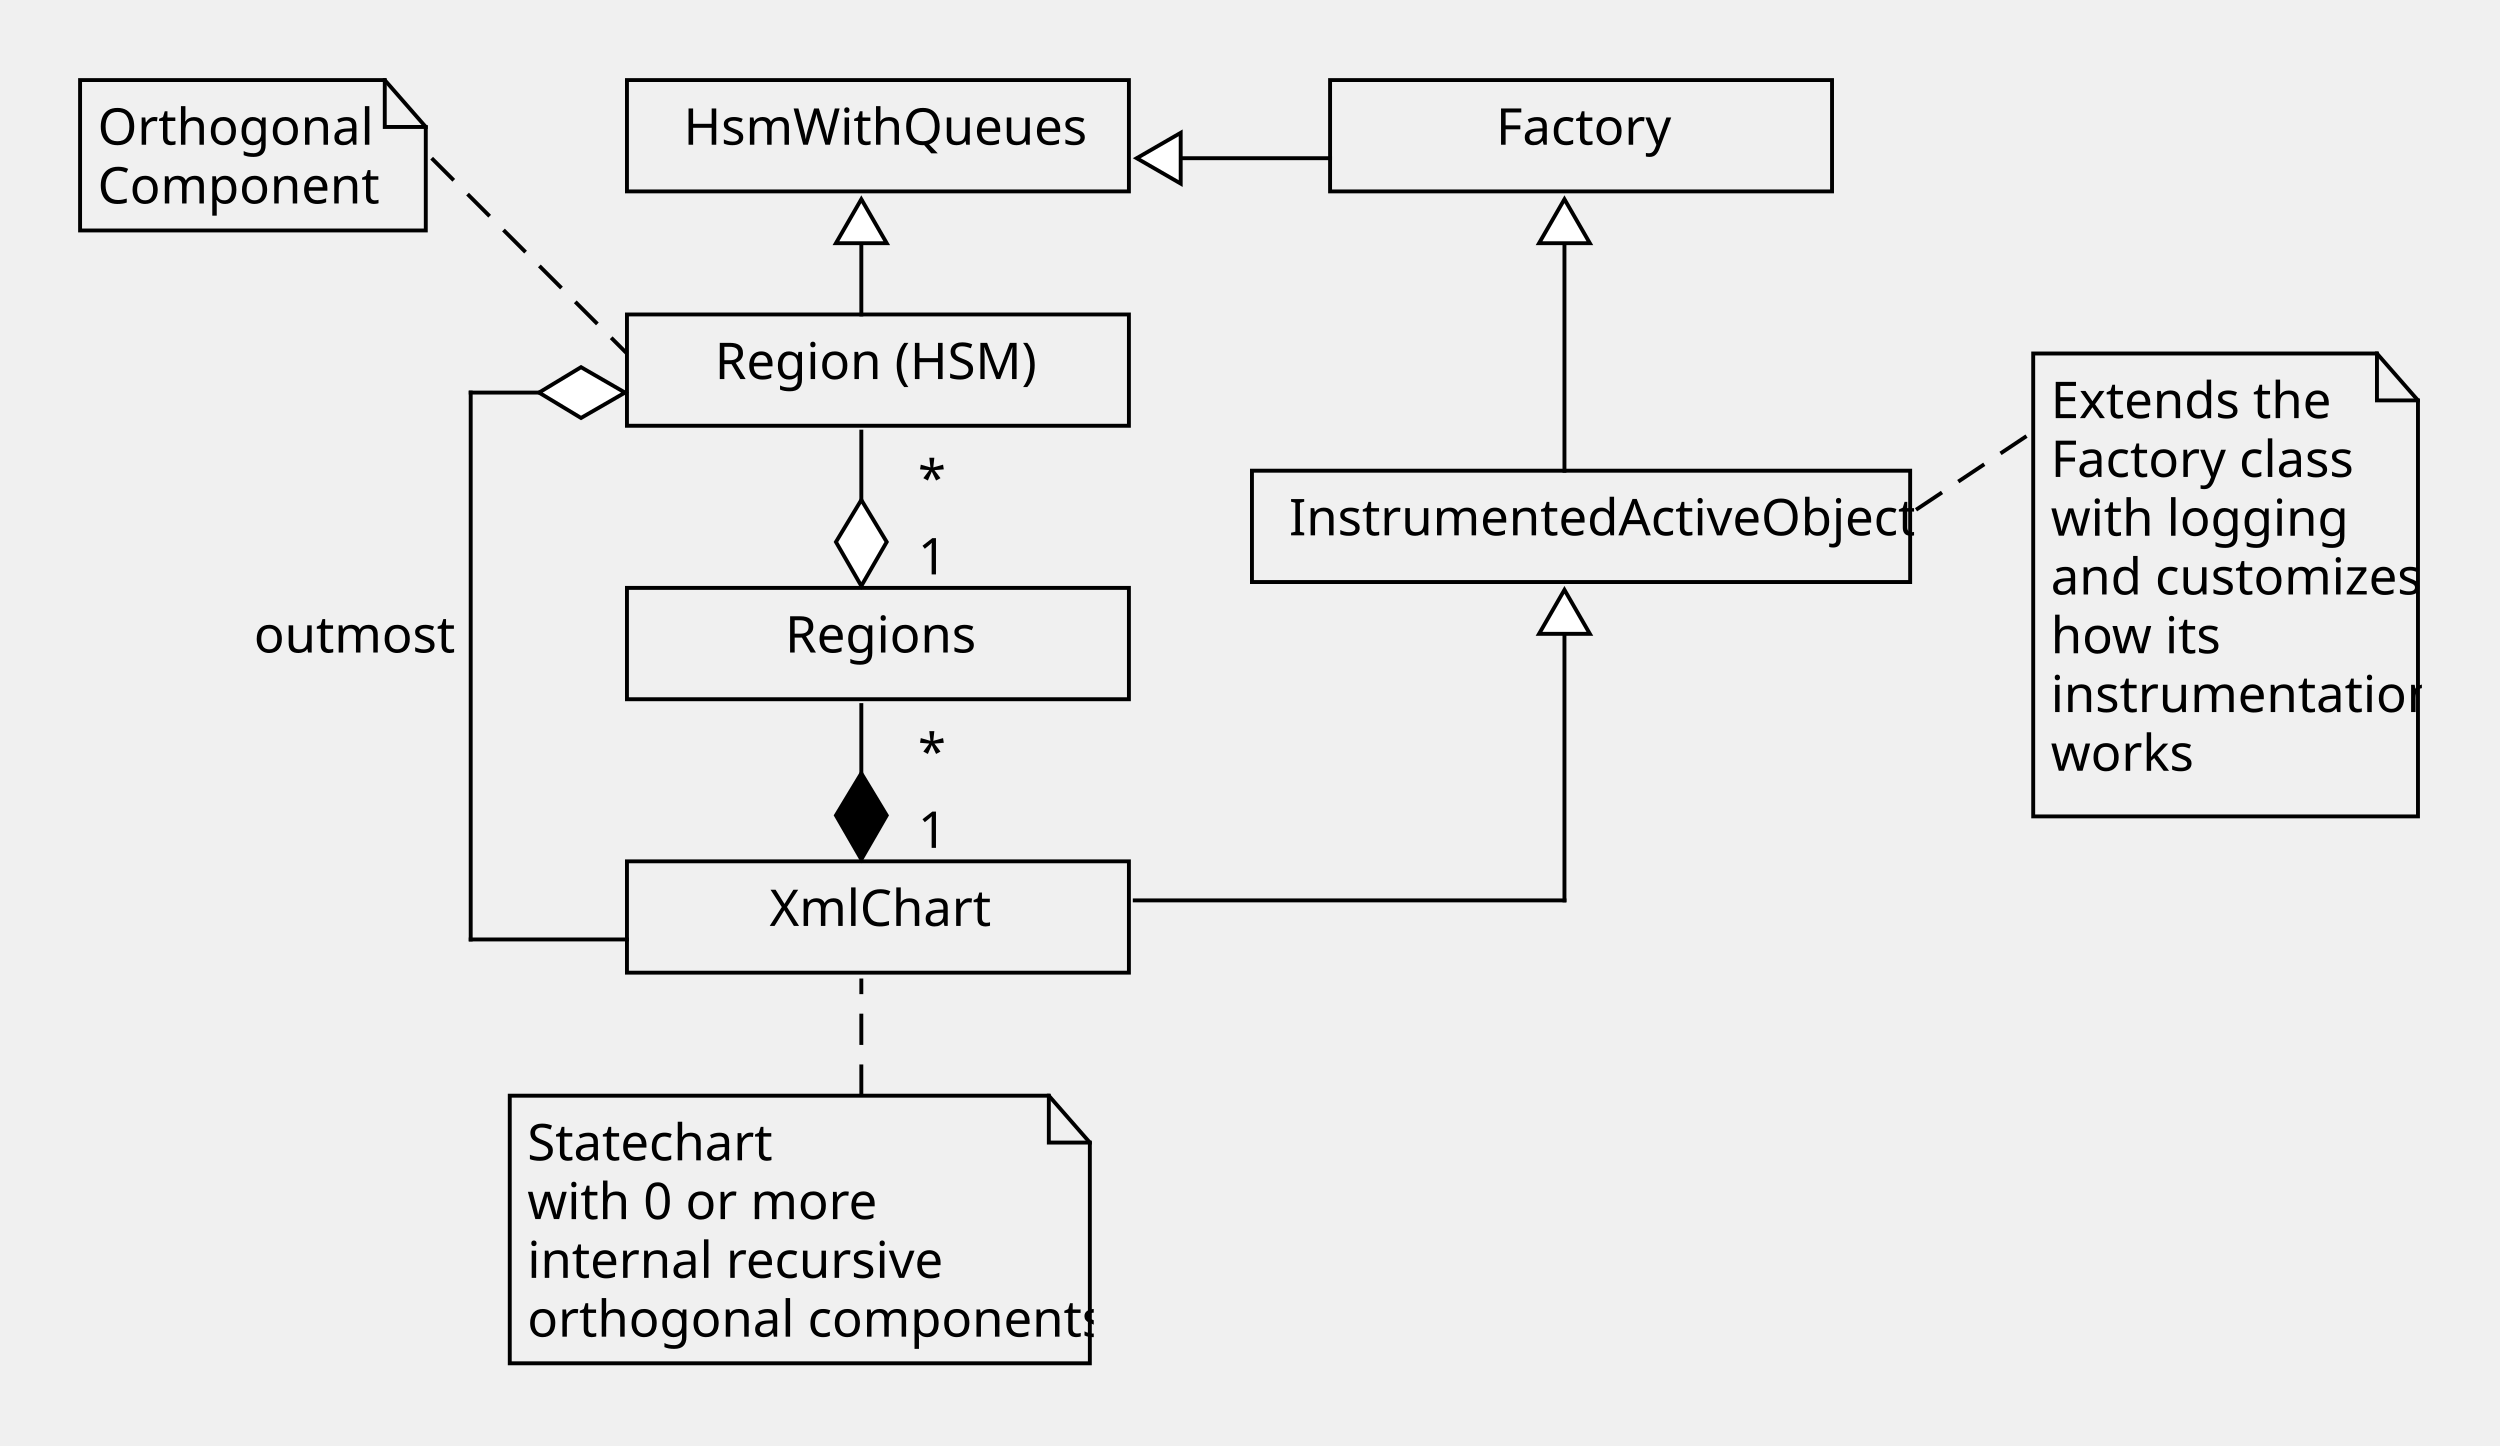
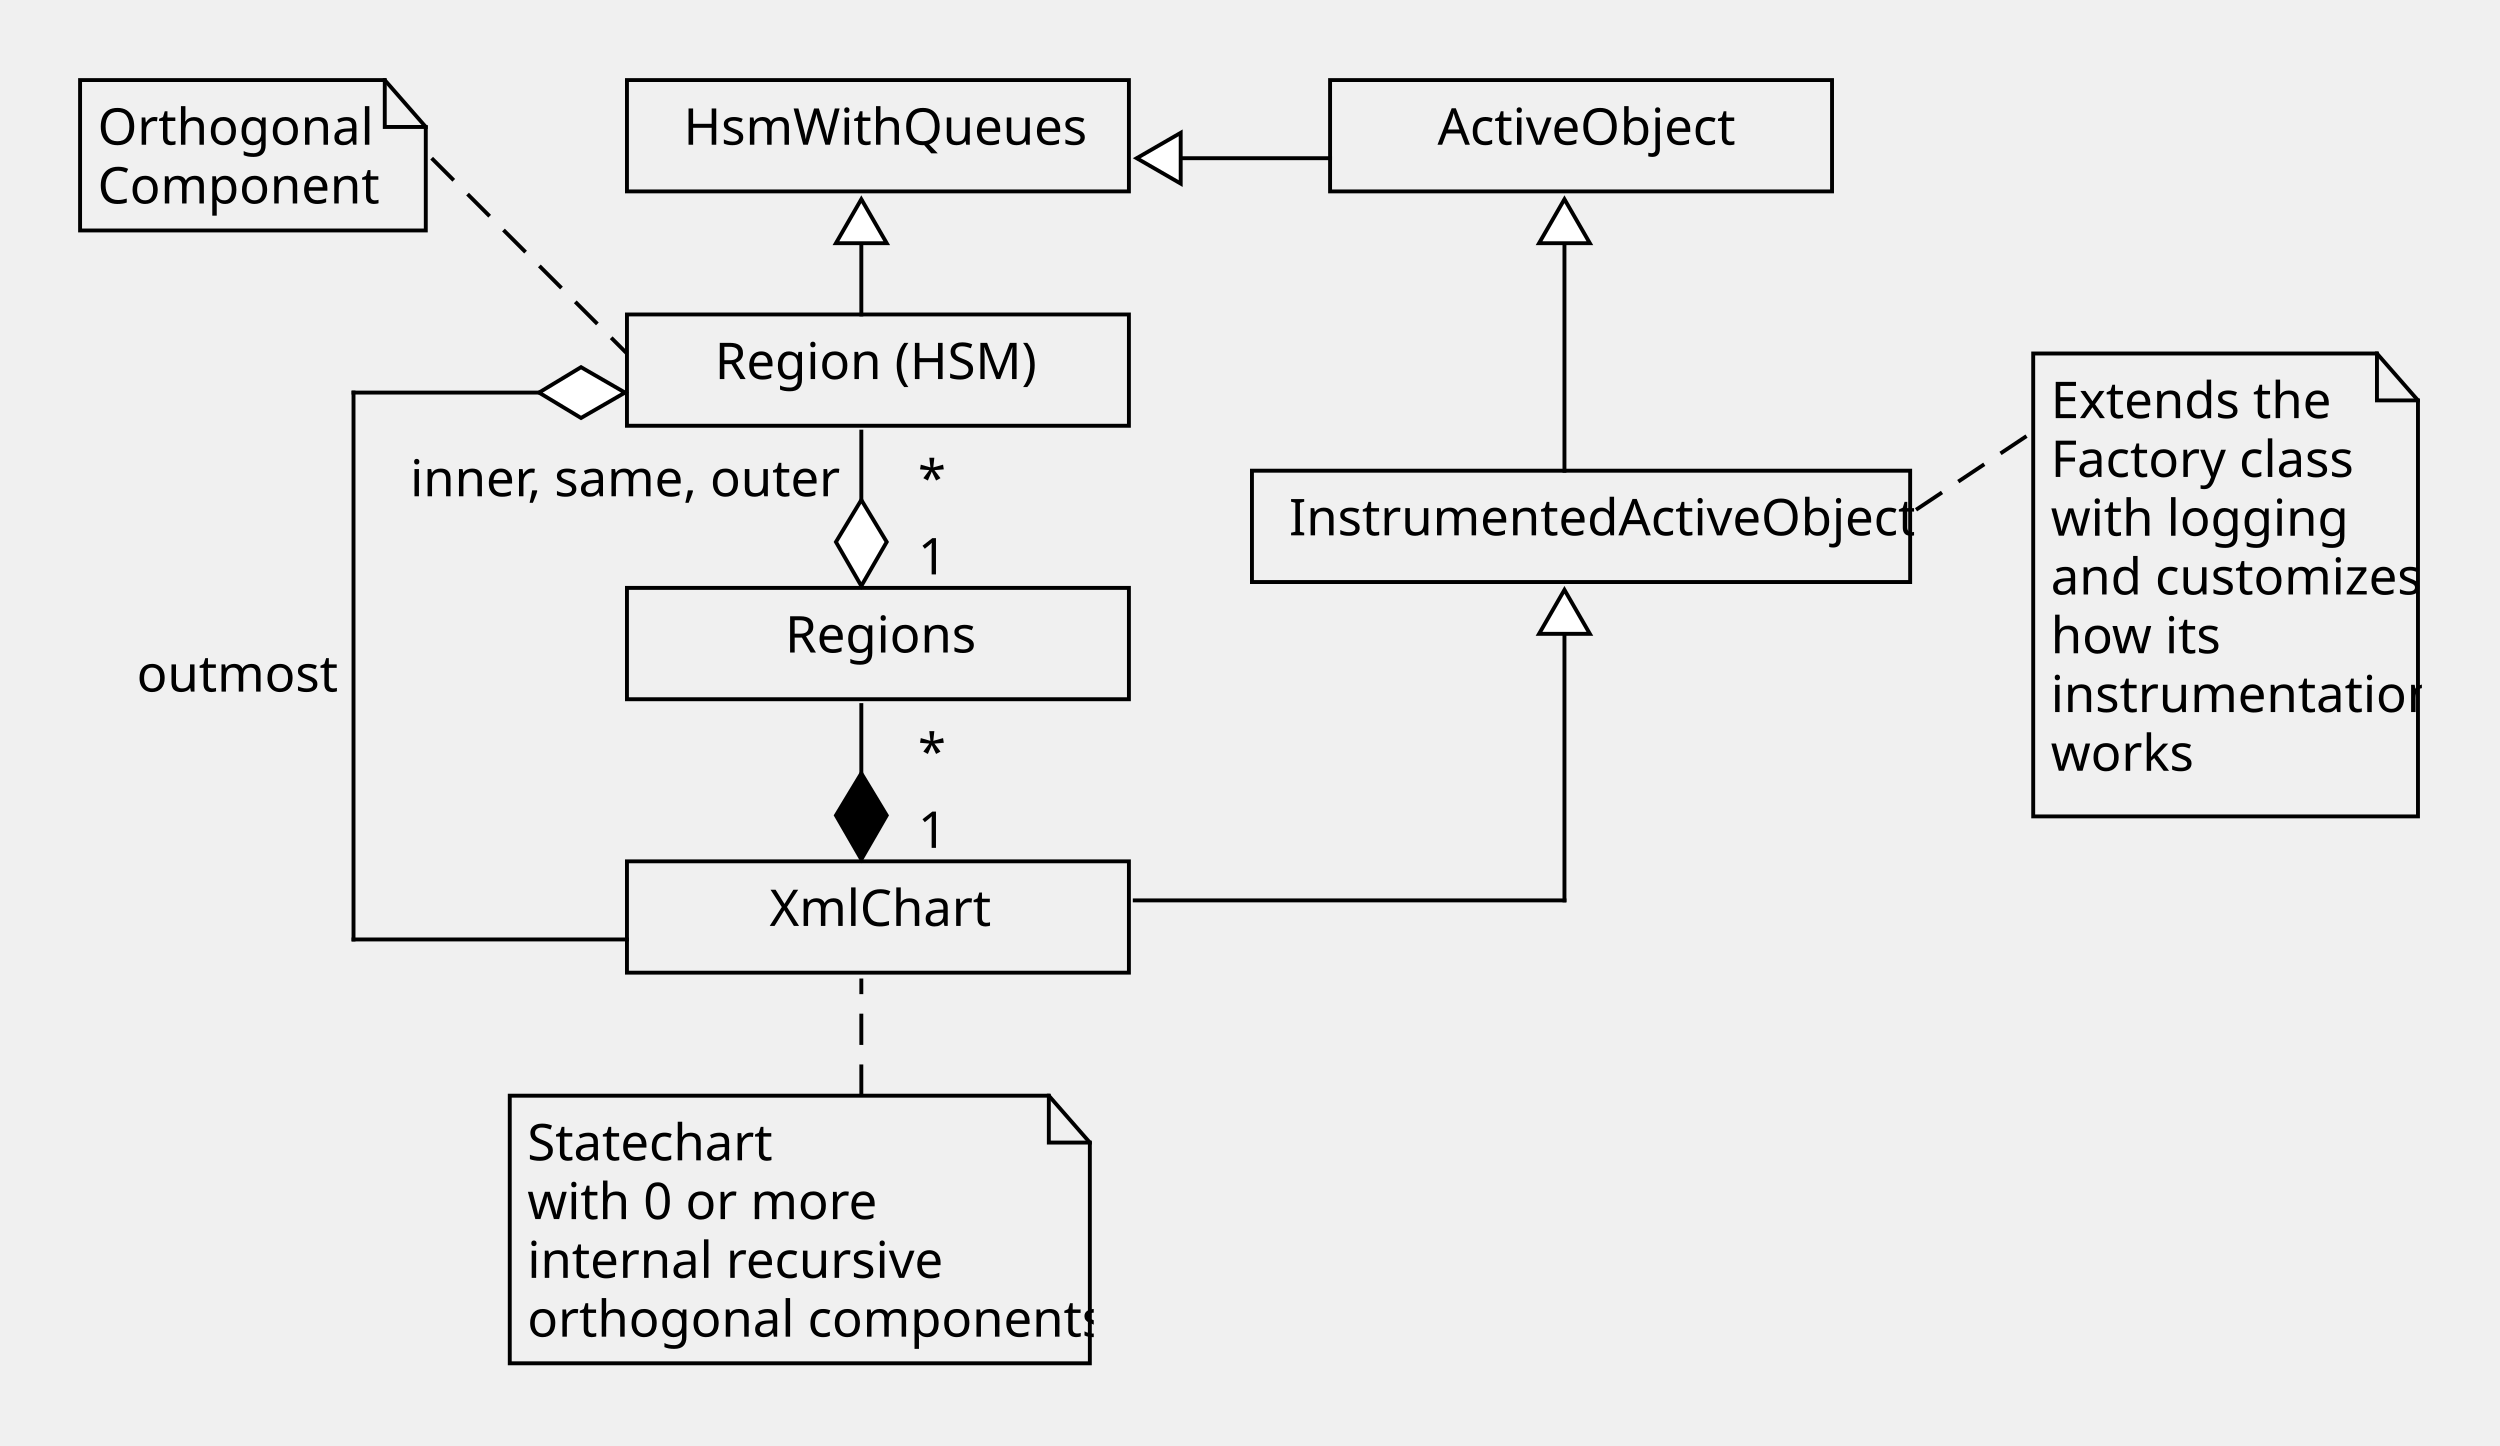
- <svg xmlns="http://www.w3.org/2000/svg" fill-opacity="1" color-rendering="auto" color-interpolation="auto" text-rendering="auto" stroke="black" stroke-linecap="square" width="640" stroke-miterlimit="10" shape-rendering="auto" stroke-opacity="1" fill="black" stroke-dasharray="none" font-weight="normal" stroke-width="1" viewBox="670 90 640 370" height="370" font-family="'Dialog'" font-style="normal" stroke-linejoin="miter" font-size="12px" stroke-dashoffset="0" image-rendering="auto">
+ <svg xmlns="http://www.w3.org/2000/svg" fill-opacity="1" color-rendering="auto" color-interpolation="auto" text-rendering="auto" stroke="black" stroke-linecap="square" width="640" stroke-miterlimit="10" shape-rendering="auto" stroke-opacity="1" fill="black" stroke-dasharray="none" font-weight="normal" stroke-width="1" viewBox="680 90 640 370" height="370" font-family="'Dialog'" font-style="normal" stroke-linejoin="miter" font-size="12px" stroke-dashoffset="0" image-rendering="auto">
  <defs id="genericDefs" />
  <g>
    <defs id="defs1">
      <clipPath clipPathUnits="userSpaceOnUse" id="clipPath1">
        <path d="M0 0 L2147483647 0 L2147483647 2147483647 L0 2147483647 L0 0 Z" />
      </clipPath>
      <clipPath clipPathUnits="userSpaceOnUse" id="clipPath2">
        <path d="M0 0 L0 30 L170 30 L170 0 Z" />
      </clipPath>
      <clipPath clipPathUnits="userSpaceOnUse" id="clipPath3">
        <path d="M0 0 L0 30 L130 30 L130 0 Z" />
      </clipPath>
      <clipPath clipPathUnits="userSpaceOnUse" id="clipPath4">
-         <path d="M0 0 L0 170 L70 170 L70 0 Z" />
+         <path d="M0 0 L0 170 L100 170 L100 0 Z" />
      </clipPath>
      <clipPath clipPathUnits="userSpaceOnUse" id="clipPath5">
        <path d="M0 0 L0 70 L30 70 L30 0 Z" />
      </clipPath>
      <clipPath clipPathUnits="userSpaceOnUse" id="clipPath6">
+         <path d="M0 0 L0 30 L140 30 L140 0 Z" />
+       </clipPath>
+       <clipPath clipPathUnits="userSpaceOnUse" id="clipPath7">
        <path d="M0 0 L0 30 L70 30 L70 0 Z" />
      </clipPath>
-       <clipPath clipPathUnits="userSpaceOnUse" id="clipPath7">
+       <clipPath clipPathUnits="userSpaceOnUse" id="clipPath8">
        <path d="M0 0 L0 50 L60 50 L60 0 Z" />
      </clipPath>
-       <clipPath clipPathUnits="userSpaceOnUse" id="clipPath8">
+       <clipPath clipPathUnits="userSpaceOnUse" id="clipPath9">
        <path d="M0 0 L0 120 L100 120 L100 0 Z" />
      </clipPath>
-       <clipPath clipPathUnits="userSpaceOnUse" id="clipPath9">
+       <clipPath clipPathUnits="userSpaceOnUse" id="clipPath10">
        <path d="M0 0 L0 60 L30 60 L30 0 Z" />
      </clipPath>
-       <clipPath clipPathUnits="userSpaceOnUse" id="clipPath10">
+       <clipPath clipPathUnits="userSpaceOnUse" id="clipPath11">
        <path d="M0 0 L0 70 L150 70 L150 0 Z" />
      </clipPath>
-       <clipPath clipPathUnits="userSpaceOnUse" id="clipPath11">
+       <clipPath clipPathUnits="userSpaceOnUse" id="clipPath12">
        <path d="M0 0 L0 80 L80 80 L80 0 Z" />
      </clipPath>
-       <clipPath clipPathUnits="userSpaceOnUse" id="clipPath12">
+       <clipPath clipPathUnits="userSpaceOnUse" id="clipPath13">
        <path d="M0 0 L0 40 L90 40 L90 0 Z" />
      </clipPath>
-       <clipPath clipPathUnits="userSpaceOnUse" id="clipPath13">
+       <clipPath clipPathUnits="userSpaceOnUse" id="clipPath14">
        <path d="M0 0 L0 110 L140 110 L140 0 Z" />
      </clipPath>
-       <clipPath clipPathUnits="userSpaceOnUse" id="clipPath14">
+       <clipPath clipPathUnits="userSpaceOnUse" id="clipPath15">
        <path d="M0 0 L0 100 L30 100 L30 0 Z" />
      </clipPath>
-       <clipPath clipPathUnits="userSpaceOnUse" id="clipPath15">
+       <clipPath clipPathUnits="userSpaceOnUse" id="clipPath16">
        <path d="M0 0 L0 30 L80 30 L80 0 Z" />
      </clipPath>
-       <clipPath clipPathUnits="userSpaceOnUse" id="clipPath16">
+       <clipPath clipPathUnits="userSpaceOnUse" id="clipPath17">
        <path d="M0 0 L0 40 L30 40 L30 0 Z" />
      </clipPath>
    </defs>
-     <g fill="rgb(255,255,255)" fill-opacity="0" transform="translate(990,210)" stroke-opacity="0" stroke="rgb(255,255,255)">
+     <g fill="rgb(255,255,255)" fill-opacity="0" transform="translate(1000,210)" stroke-opacity="0" stroke="rgb(255,255,255)">
      <rect x="0.5" width="168.5" height="28.5" y="0.5" clip-path="url(#clipPath2)" stroke="none" />
    </g>
-     <g transform="translate(990,210)">
+     <g transform="translate(1000,210)">
      <rect fill="none" x="0.5" width="168.5" height="28.5" y="0.5" clip-path="url(#clipPath2)" />
      <text x="10" font-size="13px" y="17.047" clip-path="url(#clipPath2)" font-family="sans-serif" stroke="none" xml:space="preserve">InstrumentedActiveObject</text>
    </g>
-     <g fill="rgb(255,255,255)" fill-opacity="0" transform="translate(1010,110)" stroke-opacity="0" stroke="rgb(255,255,255)">
+     <g fill="rgb(255,255,255)" fill-opacity="0" transform="translate(1020,110)" stroke-opacity="0" stroke="rgb(255,255,255)">
      <rect x="0.5" width="128.5" height="28.5" y="0.5" clip-path="url(#clipPath3)" stroke="none" />
    </g>
-     <g transform="translate(1010,110)">
+     <g transform="translate(1020,110)">
      <rect fill="none" x="0.5" width="128.5" height="28.5" y="0.5" clip-path="url(#clipPath3)" />
-       <text x="43" font-size="13px" y="17.047" clip-path="url(#clipPath3)" font-family="sans-serif" stroke="none" xml:space="preserve">Factory</text>
+       <text x="28" font-size="13px" y="17.047" clip-path="url(#clipPath3)" font-family="sans-serif" stroke="none" xml:space="preserve">ActiveObject</text>
    </g>
-     <g fill="rgb(255,255,255)" fill-opacity="0" transform="translate(830,310)" stroke-opacity="0" stroke="rgb(255,255,255)">
+     <g fill="rgb(255,255,255)" fill-opacity="0" transform="translate(840,310)" stroke-opacity="0" stroke="rgb(255,255,255)">
      <rect x="0.5" width="128.5" height="28.5" y="0.5" clip-path="url(#clipPath3)" stroke="none" />
    </g>
-     <g transform="translate(830,310)">
+     <g transform="translate(840,310)">
      <rect fill="none" x="0.5" width="128.5" height="28.5" y="0.5" clip-path="url(#clipPath3)" />
      <text x="37" font-size="13px" y="17.047" clip-path="url(#clipPath3)" font-family="sans-serif" stroke="none" xml:space="preserve">XmlChart</text>
    </g>
-     <g fill="rgb(255,255,255)" fill-opacity="0" transform="translate(830,240)" stroke-opacity="0" stroke="rgb(255,255,255)">
+     <g fill="rgb(255,255,255)" fill-opacity="0" transform="translate(840,240)" stroke-opacity="0" stroke="rgb(255,255,255)">
      <rect x="0.5" width="128.5" height="28.5" y="0.5" clip-path="url(#clipPath3)" stroke="none" />
    </g>
-     <g transform="translate(830,240)">
+     <g transform="translate(840,240)">
      <rect fill="none" x="0.5" width="128.5" height="28.5" y="0.5" clip-path="url(#clipPath3)" />
      <text x="41" font-size="13px" y="17.047" clip-path="url(#clipPath3)" font-family="sans-serif" stroke="none" xml:space="preserve">Regions</text>
    </g>
-     <g fill="rgb(255,255,255)" fill-opacity="0" transform="translate(830,110)" stroke-opacity="0" stroke="rgb(255,255,255)">
+     <g fill="rgb(255,255,255)" fill-opacity="0" transform="translate(840,110)" stroke-opacity="0" stroke="rgb(255,255,255)">
      <rect x="0.5" width="128.5" height="28.5" y="0.5" clip-path="url(#clipPath3)" stroke="none" />
    </g>
-     <g transform="translate(830,110)">
+     <g transform="translate(840,110)">
      <rect fill="none" x="0.5" width="128.5" height="28.5" y="0.5" clip-path="url(#clipPath3)" />
      <text x="15" font-size="13px" y="17.047" clip-path="url(#clipPath3)" font-family="sans-serif" stroke="none" xml:space="preserve">HsmWithQueues</text>
    </g>
-     <g fill="rgb(255,255,255)" fill-opacity="0" transform="translate(830,170)" stroke-opacity="0" stroke="rgb(255,255,255)">
+     <g fill="rgb(255,255,255)" fill-opacity="0" transform="translate(840,170)" stroke-opacity="0" stroke="rgb(255,255,255)">
      <rect x="0.5" width="128.5" height="28.5" y="0.5" clip-path="url(#clipPath3)" stroke="none" />
    </g>
-     <g transform="translate(830,170)">
+     <g transform="translate(840,170)">
      <rect fill="none" x="0.5" width="128.5" height="28.5" y="0.5" clip-path="url(#clipPath3)" />
      <text x="23" font-size="13px" y="17.047" clip-path="url(#clipPath3)" font-family="sans-serif" stroke="none" xml:space="preserve">Region (HSM)</text>
    </g>
-     <g transform="translate(780,180)">
-       <path fill="none" d="M49.5 10.5 L10.5 10.5" clip-path="url(#clipPath4)" />
+     <g transform="translate(760,180)">
+       <path fill="none" d="M79.5 10.5 L10.5 10.5" clip-path="url(#clipPath4)" />
      <path fill="none" d="M10.5 10.5 L10.5 150.5" clip-path="url(#clipPath4)" />
-       <path fill="none" d="M10.5 150.5 L50.5 150.5" clip-path="url(#clipPath4)" />
-       <path fill="white" d="M38.742 4 L50 10.5 L38.742 17 L27.983 10.5 Z" clip-path="url(#clipPath4)" stroke="none" />
-       <path fill="none" d="M38.742 4 L50 10.5 L38.742 17 L27.983 10.5 Z" clip-path="url(#clipPath4)" />
+       <path fill="none" d="M10.5 150.5 L80.5 150.5" clip-path="url(#clipPath4)" />
+       <path fill="white" d="M68.742 4 L80 10.5 L68.742 17 L57.983 10.5 Z" clip-path="url(#clipPath4)" stroke="none" />
+       <path fill="none" d="M68.742 4 L80 10.5 L68.742 17 L57.983 10.5 Z" clip-path="url(#clipPath4)" />
    </g>
-     <g transform="translate(880,260)">
+     <g transform="translate(890,260)">
      <path fill="none" d="M10.5 49.5 L10.5 10.5" clip-path="url(#clipPath5)" />
      <path d="M17 38.742 L10.5 50 L4 38.742 L10.5 27.983 Z" clip-path="url(#clipPath5)" stroke="none" />
      <path fill="none" d="M17 38.742 L10.5 50 L4 38.742 L10.5 27.983 Z" clip-path="url(#clipPath5)" />
    </g>
-     <g transform="translate(880,190)">
+     <g transform="translate(890,190)">
      <path fill="none" d="M10.5 49.5 L10.5 10.5" clip-path="url(#clipPath5)" />
      <path fill="white" d="M17 38.742 L10.5 50 L4 38.742 L10.5 27.983 Z" clip-path="url(#clipPath5)" stroke="none" />
      <path fill="none" d="M17 38.742 L10.5 50 L4 38.742 L10.5 27.983 Z" clip-path="url(#clipPath5)" />
    </g>
-     <g font-family="sans-serif" font-size="13px" transform="translate(730,240)">
-       <text x="5" xml:space="preserve" y="17.047" clip-path="url(#clipPath6)" stroke="none">outmost</text>
+     <g font-family="sans-serif" font-size="13px" transform="translate(780,200)">
+       <text x="5" xml:space="preserve" y="17.047" clip-path="url(#clipPath6)" stroke="none">inner, same, outer</text>
    </g>
-     <g stroke-dasharray="8,5" stroke-miterlimit="5" transform="translate(1150,190)" stroke-linecap="butt">
-       <path fill="none" d="M10.5 30.5 L40.5 10.5" clip-path="url(#clipPath7)" />
+     <g font-family="sans-serif" font-size="13px" transform="translate(710,250)">
+       <text x="5" xml:space="preserve" y="17.047" clip-path="url(#clipPath7)" stroke="none">outmost</text>
    </g>
-     <g fill="rgb(255,255,255)" fill-opacity="0" transform="translate(1190,180)" stroke-opacity="0" stroke="rgb(255,255,255)">
-       <path d="M0.5 0.5 L88.5 0.5 L99 12.5 L99 119 L0.5 119 Z" stroke="none" clip-path="url(#clipPath8)" />
+     <g stroke-dasharray="8,5" stroke-miterlimit="5" transform="translate(1160,190)" stroke-linecap="butt">
+       <path fill="none" d="M10.5 30.5 L40.5 10.5" clip-path="url(#clipPath8)" />
    </g>
-     <g transform="translate(1190,180)">
-       <path fill="none" d="M0.5 0.5 L88.5 0.5 L99 12.5 L99 119 L0.5 119 Z" clip-path="url(#clipPath8)" />
-       <path fill="none" d="M88.5 0.5 L88.5 12.5 L99 12.5" clip-path="url(#clipPath8)" />
-       <text x="5" font-size="13px" y="17.047" clip-path="url(#clipPath8)" font-family="sans-serif" stroke="none" xml:space="preserve">Extends the</text>
-       <text x="5" font-size="13px" y="32.094" clip-path="url(#clipPath8)" font-family="sans-serif" stroke="none" xml:space="preserve">Factory class </text>
-       <text x="5" font-size="13px" y="47.141" clip-path="url(#clipPath8)" font-family="sans-serif" stroke="none" xml:space="preserve">with logging</text>
-       <text x="5" font-size="13px" y="62.188" clip-path="url(#clipPath8)" font-family="sans-serif" stroke="none" xml:space="preserve">and customizes</text>
-       <text x="5" font-size="13px" y="77.234" clip-path="url(#clipPath8)" font-family="sans-serif" stroke="none" xml:space="preserve">how its</text>
-       <text x="5" font-size="13px" y="92.281" clip-path="url(#clipPath8)" font-family="sans-serif" stroke="none" xml:space="preserve">instrumentation</text>
-       <text x="5" font-size="13px" y="107.328" clip-path="url(#clipPath8)" font-family="sans-serif" stroke="none" xml:space="preserve">works</text>
+     <g fill="rgb(255,255,255)" fill-opacity="0" transform="translate(1200,180)" stroke-opacity="0" stroke="rgb(255,255,255)">
+       <path d="M0.5 0.5 L88.5 0.5 L99 12.5 L99 119 L0.5 119 Z" stroke="none" clip-path="url(#clipPath9)" />
    </g>
-     <g stroke-dasharray="8,5" stroke-miterlimit="5" transform="translate(880,330)" stroke-linecap="butt">
-       <path fill="none" d="M10.5 40.5 L10.5 10.5" clip-path="url(#clipPath9)" />
+     <g transform="translate(1200,180)">
+       <path fill="none" d="M0.5 0.5 L88.5 0.5 L99 12.5 L99 119 L0.5 119 Z" clip-path="url(#clipPath9)" />
+       <path fill="none" d="M88.5 0.5 L88.5 12.5 L99 12.5" clip-path="url(#clipPath9)" />
+       <text x="5" font-size="13px" y="17.047" clip-path="url(#clipPath9)" font-family="sans-serif" stroke="none" xml:space="preserve">Extends the</text>
+       <text x="5" font-size="13px" y="32.094" clip-path="url(#clipPath9)" font-family="sans-serif" stroke="none" xml:space="preserve">Factory class </text>
+       <text x="5" font-size="13px" y="47.141" clip-path="url(#clipPath9)" font-family="sans-serif" stroke="none" xml:space="preserve">with logging</text>
+       <text x="5" font-size="13px" y="62.188" clip-path="url(#clipPath9)" font-family="sans-serif" stroke="none" xml:space="preserve">and customizes</text>
+       <text x="5" font-size="13px" y="77.234" clip-path="url(#clipPath9)" font-family="sans-serif" stroke="none" xml:space="preserve">how its</text>
+       <text x="5" font-size="13px" y="92.281" clip-path="url(#clipPath9)" font-family="sans-serif" stroke="none" xml:space="preserve">instrumentation</text>
+       <text x="5" font-size="13px" y="107.328" clip-path="url(#clipPath9)" font-family="sans-serif" stroke="none" xml:space="preserve">works</text>
    </g>
-     <g fill="rgb(255,255,255)" fill-opacity="0" transform="translate(800,370)" stroke-opacity="0" stroke="rgb(255,255,255)">
-       <path d="M0.5 0.5 L138.5 0.5 L149 12.5 L149 69 L0.5 69 Z" stroke="none" clip-path="url(#clipPath10)" />
+     <g stroke-dasharray="8,5" stroke-miterlimit="5" transform="translate(890,330)" stroke-linecap="butt">
+       <path fill="none" d="M10.5 40.5 L10.5 10.5" clip-path="url(#clipPath10)" />
    </g>
-     <g transform="translate(800,370)">
-       <path fill="none" d="M0.5 0.5 L138.5 0.5 L149 12.5 L149 69 L0.5 69 Z" clip-path="url(#clipPath10)" />
-       <path fill="none" d="M138.5 0.5 L138.5 12.5 L149 12.5" clip-path="url(#clipPath10)" />
-       <text x="5" font-size="13px" y="17.047" clip-path="url(#clipPath10)" font-family="sans-serif" stroke="none" xml:space="preserve">Statechart</text>
-       <text x="5" font-size="13px" y="32.094" clip-path="url(#clipPath10)" font-family="sans-serif" stroke="none" xml:space="preserve">with 0 or more</text>
-       <text x="5" font-size="13px" y="47.141" clip-path="url(#clipPath10)" font-family="sans-serif" stroke="none" xml:space="preserve">internal recursive</text>
-       <text x="5" font-size="13px" y="62.188" clip-path="url(#clipPath10)" font-family="sans-serif" stroke="none" xml:space="preserve">orthogonal components</text>
+     <g fill="rgb(255,255,255)" fill-opacity="0" transform="translate(810,370)" stroke-opacity="0" stroke="rgb(255,255,255)">
+       <path d="M0.5 0.5 L138.5 0.5 L149 12.5 L149 69 L0.5 69 Z" stroke="none" clip-path="url(#clipPath11)" />
    </g>
-     <g stroke-dasharray="8,5" stroke-miterlimit="5" transform="translate(770,120)" stroke-linecap="butt">
-       <path fill="none" d="M10.5 10.5 L60.5 60.5" clip-path="url(#clipPath11)" />
+     <g transform="translate(810,370)">
+       <path fill="none" d="M0.5 0.5 L138.5 0.5 L149 12.5 L149 69 L0.5 69 Z" clip-path="url(#clipPath11)" />
+       <path fill="none" d="M138.5 0.5 L138.5 12.5 L149 12.5" clip-path="url(#clipPath11)" />
+       <text x="5" font-size="13px" y="17.047" clip-path="url(#clipPath11)" font-family="sans-serif" stroke="none" xml:space="preserve">Statechart</text>
+       <text x="5" font-size="13px" y="32.094" clip-path="url(#clipPath11)" font-family="sans-serif" stroke="none" xml:space="preserve">with 0 or more</text>
+       <text x="5" font-size="13px" y="47.141" clip-path="url(#clipPath11)" font-family="sans-serif" stroke="none" xml:space="preserve">internal recursive</text>
+       <text x="5" font-size="13px" y="62.188" clip-path="url(#clipPath11)" font-family="sans-serif" stroke="none" xml:space="preserve">orthogonal components</text>
    </g>
-     <g fill="rgb(255,255,255)" fill-opacity="0" transform="translate(690,110)" stroke-opacity="0" stroke="rgb(255,255,255)">
-       <path d="M0.5 0.5 L78.5 0.5 L89 12.5 L89 39 L0.5 39 Z" stroke="none" clip-path="url(#clipPath12)" />
+     <g stroke-dasharray="8,5" stroke-miterlimit="5" transform="translate(780,120)" stroke-linecap="butt">
+       <path fill="none" d="M10.5 10.5 L60.5 60.5" clip-path="url(#clipPath12)" />
    </g>
-     <g transform="translate(690,110)">
-       <path fill="none" d="M0.5 0.5 L78.5 0.5 L89 12.5 L89 39 L0.5 39 Z" clip-path="url(#clipPath12)" />
-       <path fill="none" d="M78.5 0.5 L78.5 12.5 L89 12.5" clip-path="url(#clipPath12)" />
-       <text x="5" font-size="13px" y="17.047" clip-path="url(#clipPath12)" font-family="sans-serif" stroke="none" xml:space="preserve">Orthogonal</text>
-       <text x="5" font-size="13px" y="32.094" clip-path="url(#clipPath12)" font-family="sans-serif" stroke="none" xml:space="preserve">Component</text>
+     <g fill="rgb(255,255,255)" fill-opacity="0" transform="translate(700,110)" stroke-opacity="0" stroke="rgb(255,255,255)">
+       <path d="M0.5 0.5 L78.5 0.5 L89 12.5 L89 39 L0.5 39 Z" stroke="none" clip-path="url(#clipPath13)" />
    </g>
-     <g transform="translate(950,230)">
-       <path fill="none" d="M120.5 11.5 L120.5 90.5" clip-path="url(#clipPath13)" />
-       <path fill="none" d="M120.5 90.5 L10.5 90.5" clip-path="url(#clipPath13)" />
-       <path fill="white" d="M114 22.258 L120.5 11 L127 22.258 Z" clip-path="url(#clipPath13)" stroke="none" />
-       <path fill="none" d="M114 22.258 L120.5 11 L127 22.258 Z" clip-path="url(#clipPath13)" />
+     <g transform="translate(700,110)">
+       <path fill="none" d="M0.5 0.5 L78.5 0.5 L89 12.5 L89 39 L0.5 39 Z" clip-path="url(#clipPath13)" />
+       <path fill="none" d="M78.5 0.5 L78.5 12.5 L89 12.5" clip-path="url(#clipPath13)" />
+       <text x="5" font-size="13px" y="17.047" clip-path="url(#clipPath13)" font-family="sans-serif" stroke="none" xml:space="preserve">Orthogonal</text>
+       <text x="5" font-size="13px" y="32.094" clip-path="url(#clipPath13)" font-family="sans-serif" stroke="none" xml:space="preserve">Component</text>
    </g>
-     <g transform="translate(1060,130)">
-       <path fill="none" d="M10.5 11.5 L10.5 80.5" clip-path="url(#clipPath14)" />
-       <path fill="white" d="M4 22.258 L10.5 11 L17 22.258 Z" clip-path="url(#clipPath14)" stroke="none" />
-       <path fill="none" d="M4 22.258 L10.5 11 L17 22.258 Z" clip-path="url(#clipPath14)" />
+     <g transform="translate(960,230)">
+       <path fill="none" d="M120.5 11.5 L120.5 90.5" clip-path="url(#clipPath14)" />
+       <path fill="none" d="M120.5 90.5 L10.5 90.5" clip-path="url(#clipPath14)" />
+       <path fill="white" d="M114 22.258 L120.5 11 L127 22.258 Z" clip-path="url(#clipPath14)" stroke="none" />
+       <path fill="none" d="M114 22.258 L120.5 11 L127 22.258 Z" clip-path="url(#clipPath14)" />
    </g>
-     <g transform="translate(950,120)">
-       <path fill="none" d="M11.5 10.5 L60.5 10.5" clip-path="url(#clipPath15)" />
-       <path fill="white" d="M22.258 17 L11 10.5 L22.258 4 Z" clip-path="url(#clipPath15)" stroke="none" />
-       <path fill="none" d="M22.258 17 L11 10.5 L22.258 4 Z" clip-path="url(#clipPath15)" />
+     <g transform="translate(1070,130)">
+       <path fill="none" d="M10.5 11.5 L10.5 80.5" clip-path="url(#clipPath15)" />
+       <path fill="white" d="M4 22.258 L10.5 11 L17 22.258 Z" clip-path="url(#clipPath15)" stroke="none" />
+       <path fill="none" d="M4 22.258 L10.5 11 L17 22.258 Z" clip-path="url(#clipPath15)" />
    </g>
-     <g font-family="sans-serif" font-size="13px" transform="translate(900,220)">
-       <text x="5" xml:space="preserve" y="17.047" clip-path="url(#clipPath16)" stroke="none">1</text>
+     <g transform="translate(960,120)">
+       <path fill="none" d="M11.5 10.5 L60.5 10.5" clip-path="url(#clipPath16)" />
+       <path fill="white" d="M22.258 17 L11 10.5 L22.258 4 Z" clip-path="url(#clipPath16)" stroke="none" />
+       <path fill="none" d="M22.258 17 L11 10.5 L22.258 4 Z" clip-path="url(#clipPath16)" />
    </g>
-     <g font-family="sans-serif" font-size="13px" transform="translate(900,270)">
-       <text x="5" xml:space="preserve" y="17.047" clip-path="url(#clipPath16)" stroke="none">*</text>
+     <g font-family="sans-serif" font-size="13px" transform="translate(910,220)">
+       <text x="5" xml:space="preserve" y="17.047" clip-path="url(#clipPath17)" stroke="none">1</text>
    </g>
-     <g font-family="sans-serif" font-size="13px" transform="translate(900,200)">
-       <text x="5" xml:space="preserve" y="17.047" clip-path="url(#clipPath16)" stroke="none">*</text>
+     <g font-family="sans-serif" font-size="13px" transform="translate(910,270)">
+       <text x="5" xml:space="preserve" y="17.047" clip-path="url(#clipPath17)" stroke="none">*</text>
    </g>
-     <g font-family="sans-serif" font-size="13px" transform="translate(900,290)">
-       <text x="5" xml:space="preserve" y="17.047" clip-path="url(#clipPath16)" stroke="none">1</text>
+     <g font-family="sans-serif" font-size="13px" transform="translate(910,200)">
+       <text x="5" xml:space="preserve" y="17.047" clip-path="url(#clipPath17)" stroke="none">*</text>
    </g>
-     <g transform="translate(880,130)">
-       <path fill="none" d="M10.5 11.5 L10.5 40.5" clip-path="url(#clipPath9)" />
-       <path fill="white" d="M4 22.258 L10.5 11 L17 22.258 Z" clip-path="url(#clipPath9)" stroke="none" />
-       <path fill="none" d="M4 22.258 L10.5 11 L17 22.258 Z" clip-path="url(#clipPath9)" />
+     <g font-family="sans-serif" font-size="13px" transform="translate(910,290)">
+       <text x="5" xml:space="preserve" y="17.047" clip-path="url(#clipPath17)" stroke="none">1</text>
+     </g>
+     <g transform="translate(890,130)">
+       <path fill="none" d="M10.5 11.5 L10.5 40.5" clip-path="url(#clipPath10)" />
+       <path fill="white" d="M4 22.258 L10.5 11 L17 22.258 Z" clip-path="url(#clipPath10)" stroke="none" />
+       <path fill="none" d="M4 22.258 L10.5 11 L17 22.258 Z" clip-path="url(#clipPath10)" />
    </g>
  </g>
</svg>
